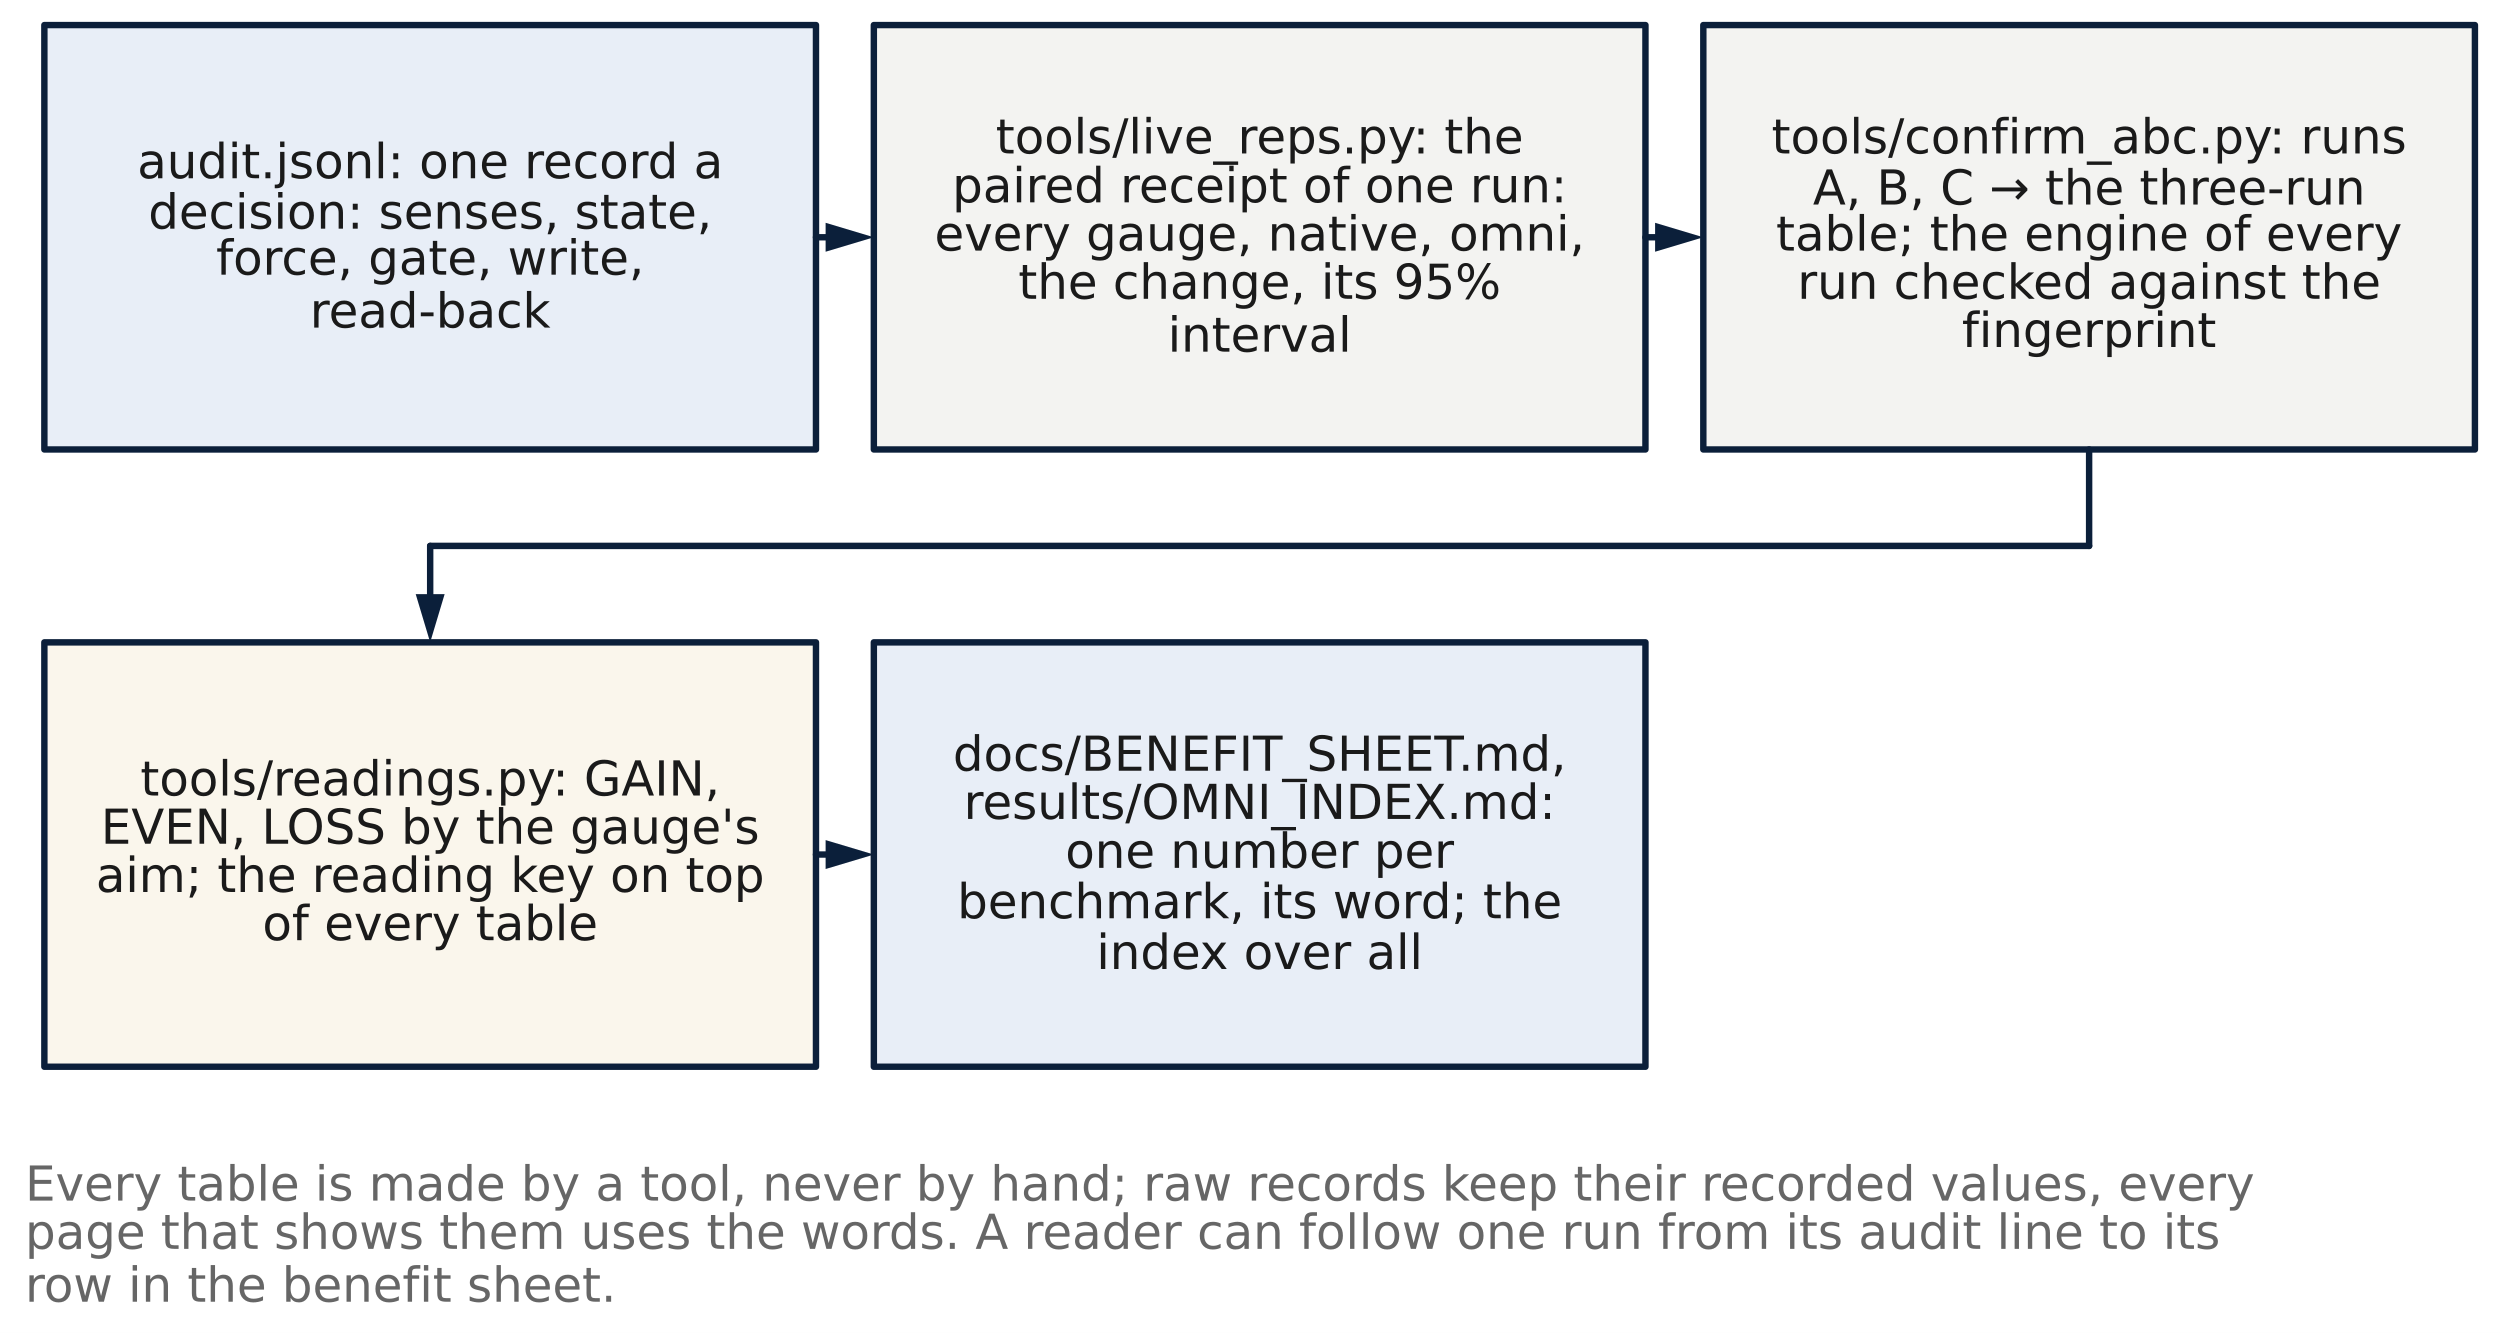
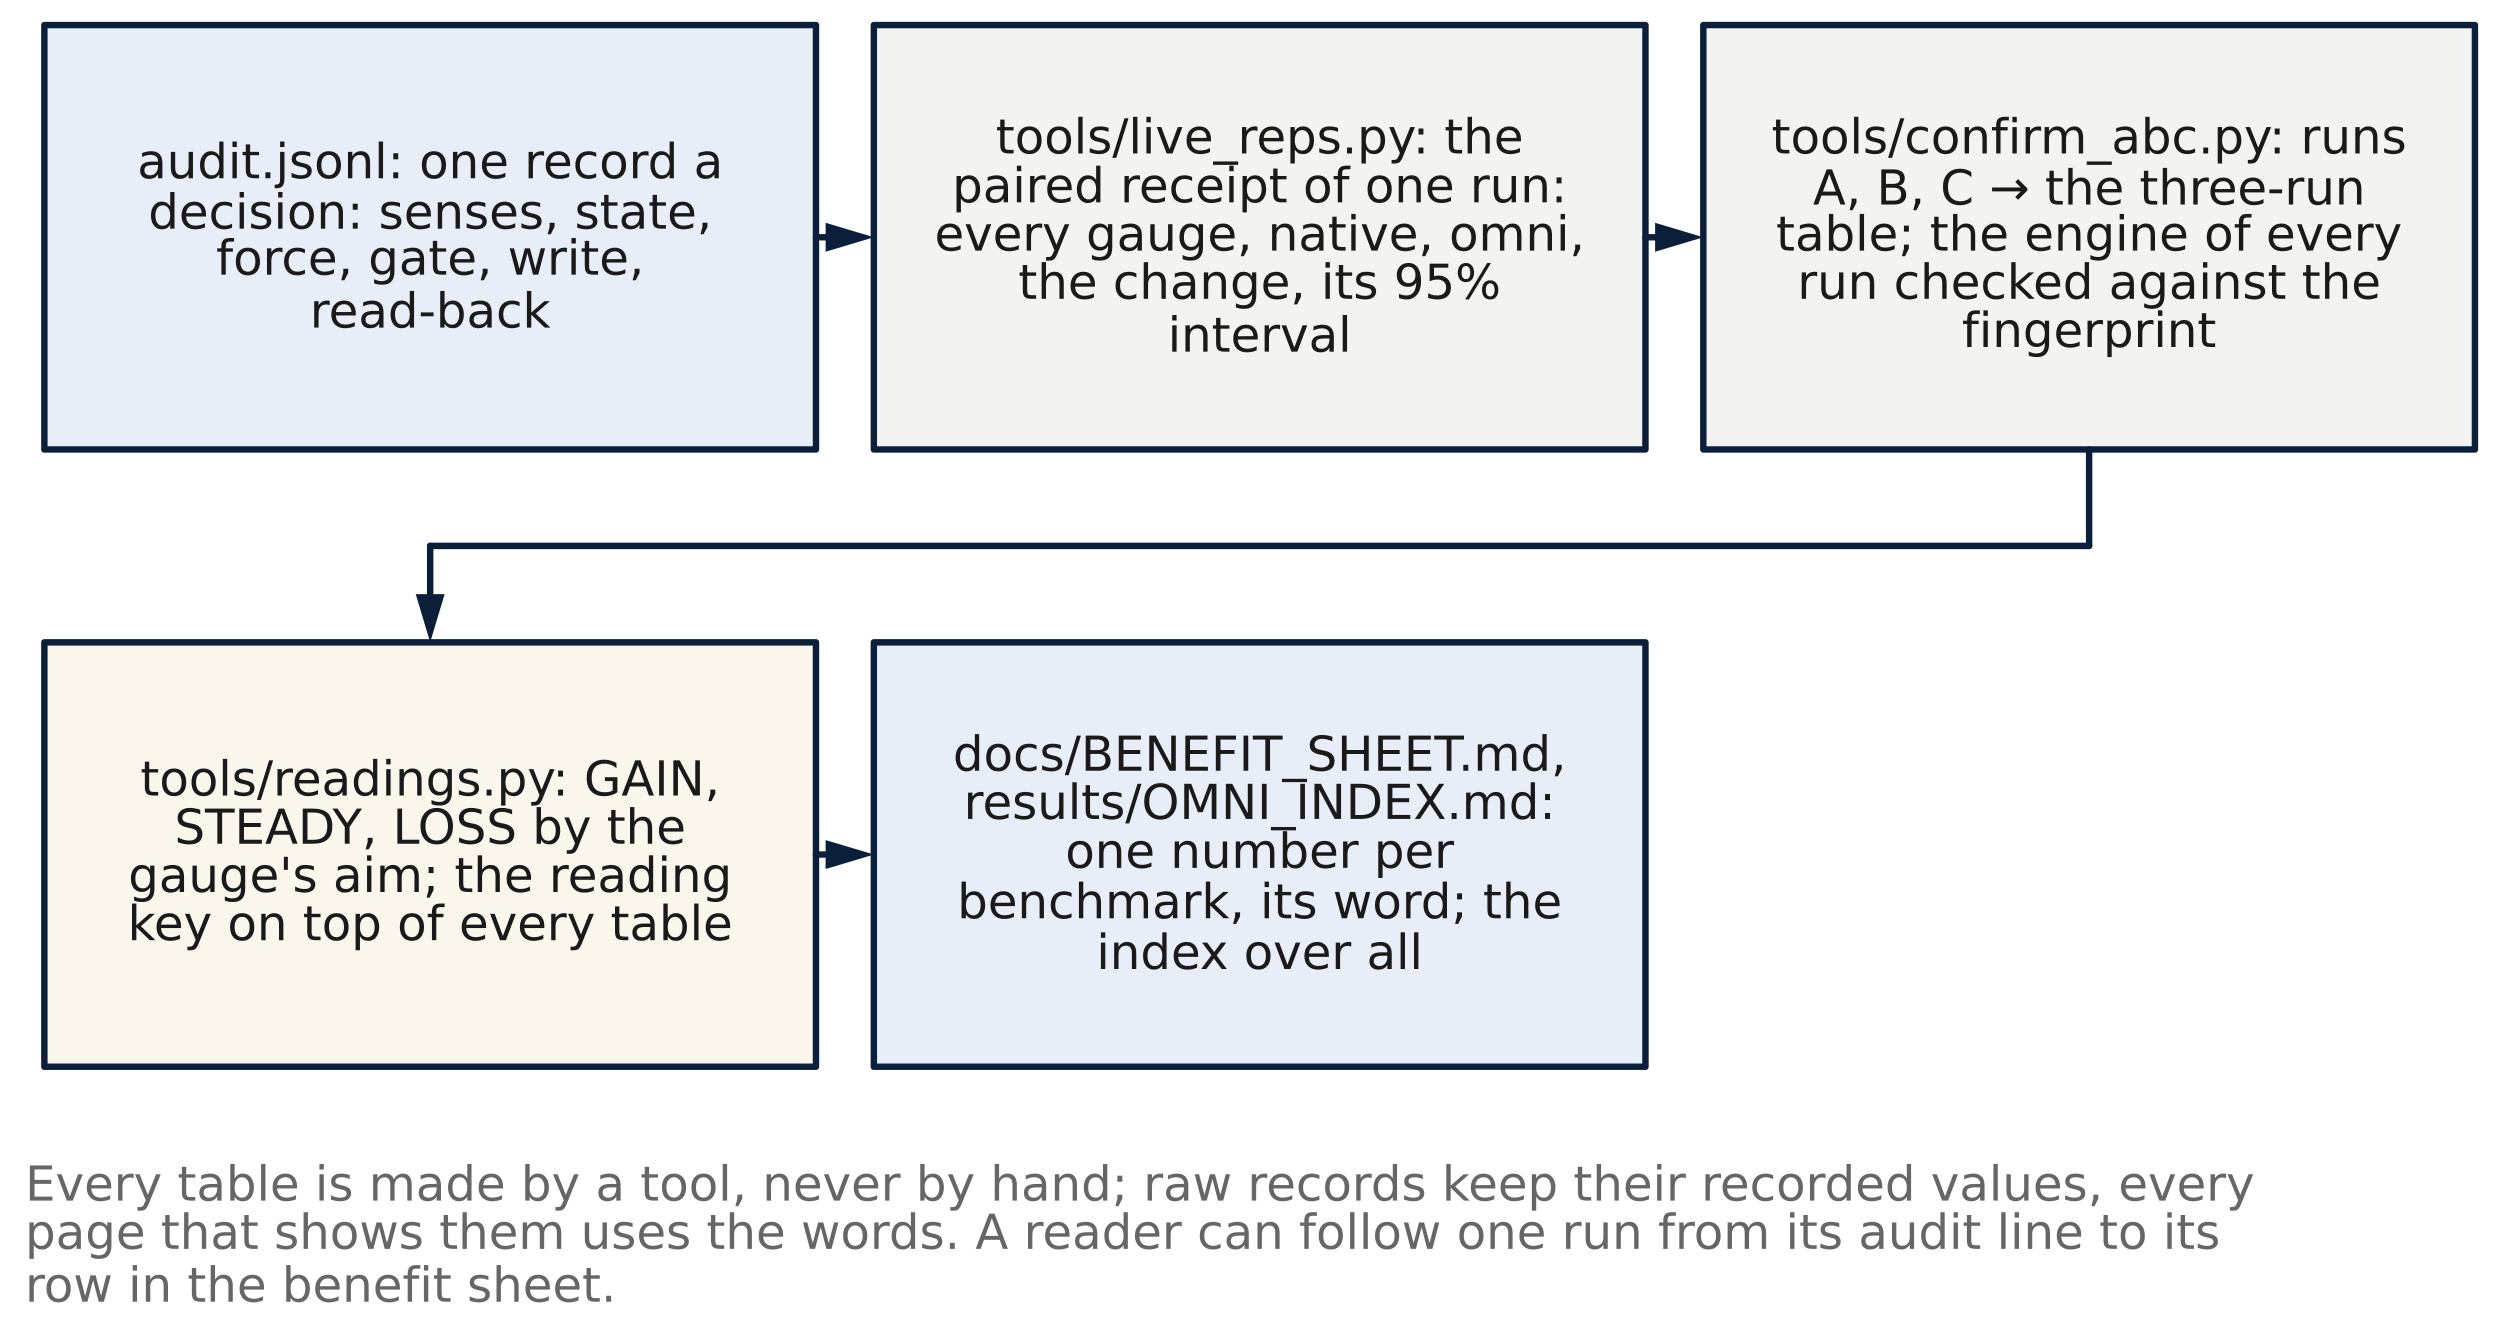
<svg xmlns="http://www.w3.org/2000/svg" width="466.56pt" height="248.76pt" viewBox="0 0 466.56 248.76" version="1.1">
  <defs>
    <style type="text/css">*{stroke-linejoin: round; stroke-linecap: butt}</style>
  </defs>
  <g id="figure_1">
    <g id="patch_1">
      <path d="M 0 248.76  L 466.56 248.76  L 466.56 0  L 0 0  z " style="fill: #ffffff" />
    </g>
    <g id="axes_1">
      <g id="patch_2">
        <path d="M 8.28 44.28  L 8.28 4.68  L 152.28 4.68  L 152.28 83.88  L 8.28 83.88  z " clip-path="url(#pa4e52322c6)" style="fill: #e8eef7; stroke: #e8eef7; stroke-linejoin: miter" />
      </g>
      <g id="patch_3">
        <path d="M 163.08 44.28  L 163.08 4.68  L 307.08 4.68  L 307.08 83.88  L 163.08 83.88  z " clip-path="url(#pa4e52322c6)" style="fill: #f3f3f1; stroke: #f3f3f1; stroke-linejoin: miter" />
      </g>
      <g id="patch_4">
        <path d="M 317.88 44.28  L 317.88 4.68  L 461.88 4.68  L 461.88 83.88  L 317.88 83.88  z " clip-path="url(#pa4e52322c6)" style="fill: #f3f3f1; stroke: #f3f3f1; stroke-linejoin: miter" />
      </g>
      <g id="patch_5">
        <path d="M 8.28 159.48  L 8.28 119.88  L 152.28 119.88  L 152.28 199.08  L 8.28 199.08  z " clip-path="url(#pa4e52322c6)" style="fill: #faf6ec; stroke: #faf6ec; stroke-linejoin: miter" />
      </g>
      <g id="patch_6">
        <path d="M 163.08 159.48  L 163.08 119.88  L 307.08 119.88  L 307.08 199.08  L 163.08 199.08  z " clip-path="url(#pa4e52322c6)" style="fill: #e8eef7; stroke: #e8eef7; stroke-linejoin: miter" />
      </g>
      <g id="line2d_1">
        <path d="M 8.28 44.28  L 8.28 4.68  L 152.28 4.68  L 152.28 83.88  L 8.28 83.88  L 8.28 44.28  " clip-path="url(#pa4e52322c6)" style="fill: none; stroke: #0b1f3a; stroke-width: 1.2; stroke-linecap: round" />
      </g>
      <g id="line2d_2">
        <path d="M 163.08 44.28  L 163.08 4.68  L 307.08 4.68  L 307.08 83.88  L 163.08 83.88  L 163.08 44.28  " clip-path="url(#pa4e52322c6)" style="fill: none; stroke: #0b1f3a; stroke-width: 1.2; stroke-linecap: round" />
      </g>
      <g id="line2d_3">
        <path d="M 317.88 44.28  L 317.88 4.68  L 461.88 4.68  L 461.88 83.88  L 317.88 83.88  L 317.88 44.28  " clip-path="url(#pa4e52322c6)" style="fill: none; stroke: #0b1f3a; stroke-width: 1.2; stroke-linecap: round" />
      </g>
      <g id="line2d_4">
        <path d="M 8.28 159.48  L 8.28 119.88  L 152.28 119.88  L 152.28 199.08  L 8.28 199.08  L 8.28 159.48  " clip-path="url(#pa4e52322c6)" style="fill: none; stroke: #0b1f3a; stroke-width: 1.2; stroke-linecap: round" />
      </g>
      <g id="line2d_5">
        <path d="M 163.08 159.48  L 163.08 119.88  L 307.08 119.88  L 307.08 199.08  L 163.08 199.08  L 163.08 159.48  " clip-path="url(#pa4e52322c6)" style="fill: none; stroke: #0b1f3a; stroke-width: 1.2; stroke-linecap: round" />
      </g>
      <g id="line2d_6">
        <path d="M 152.28 44.28  L 154.08 44.28  " clip-path="url(#pa4e52322c6)" style="fill: none; stroke: #0b1f3a; stroke-width: 1.2; stroke-linecap: round" />
      </g>
      <g id="patch_7">
        <path d="M 154.08 41.58  L 163.08 44.28  L 154.08 46.98  z " clip-path="url(#pa4e52322c6)" style="fill: #0b1f3a" />
      </g>
      <g id="line2d_7">
        <path d="M 307.08 44.28  L 308.88 44.28  " clip-path="url(#pa4e52322c6)" style="fill: none; stroke: #0b1f3a; stroke-width: 1.2; stroke-linecap: round" />
      </g>
      <g id="patch_8">
        <path d="M 308.88 41.58  L 317.88 44.28  L 308.88 46.98  z " clip-path="url(#pa4e52322c6)" style="fill: #0b1f3a" />
      </g>
      <g id="line2d_8">
        <path d="M 152.28 159.48  L 154.08 159.48  " clip-path="url(#pa4e52322c6)" style="fill: none; stroke: #0b1f3a; stroke-width: 1.2; stroke-linecap: round" />
      </g>
      <g id="patch_9">
        <path d="M 154.08 156.78  L 163.08 159.48  L 154.08 162.18  z " clip-path="url(#pa4e52322c6)" style="fill: #0b1f3a" />
      </g>
      <g id="line2d_9">
        <path d="M 389.88 83.88  L 389.88 92.88  L 389.88 101.88  " clip-path="url(#pa4e52322c6)" style="fill: none; stroke: #0b1f3a; stroke-width: 1.2; stroke-linecap: round" />
      </g>
      <g id="line2d_10">
        <path d="M 389.88 101.88  L 235.08 101.88  L 80.28 101.88  " clip-path="url(#pa4e52322c6)" style="fill: none; stroke: #0b1f3a; stroke-width: 1.2; stroke-linecap: round" />
      </g>
      <g id="line2d_11">
        <path d="M 80.28 101.88  L 80.28 110.88  " clip-path="url(#pa4e52322c6)" style="fill: none; stroke: #0b1f3a; stroke-width: 1.2; stroke-linecap: round" />
      </g>
      <g id="patch_10">
        <path d="M 82.98 110.88  L 80.28 119.88  L 77.58 110.88  z " clip-path="url(#pa4e52322c6)" style="fill: #0b1f3a" />
      </g>
      <g id="text_1">
        <text style="font-size: 9px; font-family: 'DejaVu Sans'; fill: #1a1a1a" transform="translate(25.6057 33.26344)">audit.jsonl: one record a</text>
        <text style="font-size: 9px; font-family: 'DejaVu Sans'; fill: #1a1a1a" transform="translate(27.67219 42.67617)">decision: senses, state,</text>
        <text style="font-size: 9px; font-family: 'DejaVu Sans'; fill: #1a1a1a" transform="translate(40.33687 51.26344)">force, gate, write,</text>
        <text style="font-size: 9px; font-family: 'DejaVu Sans'; fill: #1a1a1a" transform="translate(57.82781 61.13531)">read-back</text>
      </g>
      <g id="text_2">
        <text style="font-size: 9px; font-family: 'DejaVu Sans'; fill: #1a1a1a" transform="translate(185.8416 28.63828)">tools/live_reps.py: the</text>
        <text style="font-size: 9px; font-family: 'DejaVu Sans'; fill: #1a1a1a" transform="translate(177.7029 37.76344)">paired receipt of one run:</text>
        <text style="font-size: 9px; font-family: 'DejaVu Sans'; fill: #1a1a1a" transform="translate(174.3975 46.76344)">every gauge, native, omni,</text>
        <text style="font-size: 9px; font-family: 'DejaVu Sans'; fill: #1a1a1a" transform="translate(190.0526 55.76344)">the change, its 95%</text>
        <text style="font-size: 9px; font-family: 'DejaVu Sans'; fill: #1a1a1a" transform="translate(217.9238 65.63531)">interval</text>
      </g>
      <g id="text_3">
        <text style="font-size: 9px; font-family: 'DejaVu Sans'; fill: #1a1a1a" transform="translate(330.6248 28.63828)">tools/confirm_abc.py: runs</text>
        <text style="font-size: 9px; font-family: 'DejaVu Sans'; fill: #1a1a1a" transform="translate(338.3234 38.17617)">A, B, C → the three-run</text>
        <text style="font-size: 9px; font-family: 'DejaVu Sans'; fill: #1a1a1a" transform="translate(331.4602 46.76344)">table; the engine of every</text>
        <text style="font-size: 9px; font-family: 'DejaVu Sans'; fill: #1a1a1a" transform="translate(335.4279 55.76344)">run checked against the</text>
        <text style="font-size: 9px; font-family: 'DejaVu Sans'; fill: #1a1a1a" transform="translate(366.1453 64.76344)">fingerprint</text>
      </g>
      <g id="text_4">
        <text style="font-size: 9px; font-family: 'DejaVu Sans'; fill: #1a1a1a" transform="translate(26.20336 148.4634)">tools/readings.py: GAIN,</text>
-         <text style="font-size: 9px; font-family: 'DejaVu Sans'; fill: #1a1a1a" transform="translate(18.81633 157.4634)">EVEN, LOSS by the gauge's</text>
-         <text style="font-size: 9px; font-family: 'DejaVu Sans'; fill: #1a1a1a" transform="translate(17.8868 166.4634)">aim; the reading key on top</text>
-         <text style="font-size: 9px; font-family: 'DejaVu Sans'; fill: #1a1a1a" transform="translate(48.96984 175.4634)">of every table</text>
+         <text style="font-size: 9px; font-family: 'DejaVu Sans'; fill: #1a1a1a" transform="translate(32.5568 157.4634)">STEADY, LOSS by the</text>
+         <text style="font-size: 9px; font-family: 'DejaVu Sans'; fill: #1a1a1a" transform="translate(23.93156 166.4634)">gauge's aim; the reading</text>
+         <text style="font-size: 9px; font-family: 'DejaVu Sans'; fill: #1a1a1a" transform="translate(23.82187 175.4634)">key on top of every table</text>
      </g>
      <g id="text_5">
        <text style="font-size: 9px; font-family: 'DejaVu Sans'; fill: #1a1a1a" transform="translate(177.8372 143.8383)">docs/BENEFIT_SHEET.md,</text>
        <text style="font-size: 9px; font-family: 'DejaVu Sans'; fill: #1a1a1a" transform="translate(179.8495 152.8383)">results/OMNI_INDEX.md:</text>
        <text style="font-size: 9px; font-family: 'DejaVu Sans'; fill: #1a1a1a" transform="translate(198.8072 161.9634)">one number per</text>
        <text style="font-size: 9px; font-family: 'DejaVu Sans'; fill: #1a1a1a" transform="translate(178.638 171.3762)">benchmark, its word; the</text>
        <text style="font-size: 9px; font-family: 'DejaVu Sans'; fill: #1a1a1a" transform="translate(204.6136 180.8353)">index over all</text>
      </g>
      <g id="text_6">
        <text style="font-size: 9px; font-family: 'DejaVu Sans'; fill: #666666" transform="translate(4.68 224.0634)">Every table is made by a tool, never by hand; raw records keep their recorded values, every</text>
        <text style="font-size: 9px; font-family: 'DejaVu Sans'; fill: #666666" transform="translate(4.68 233.0634)">page that shows them uses the words. A reader can follow one run from its audit line to its</text>
        <text style="font-size: 9px; font-family: 'DejaVu Sans'; fill: #666666" transform="translate(4.68 242.9353)">row in the benefit sheet.</text>
      </g>
    </g>
  </g>
  <defs>
    <clipPath id="pa4e52322c6">
      <rect x="0" y="-0" width="466.56" height="248.76" />
    </clipPath>
  </defs>
</svg>
